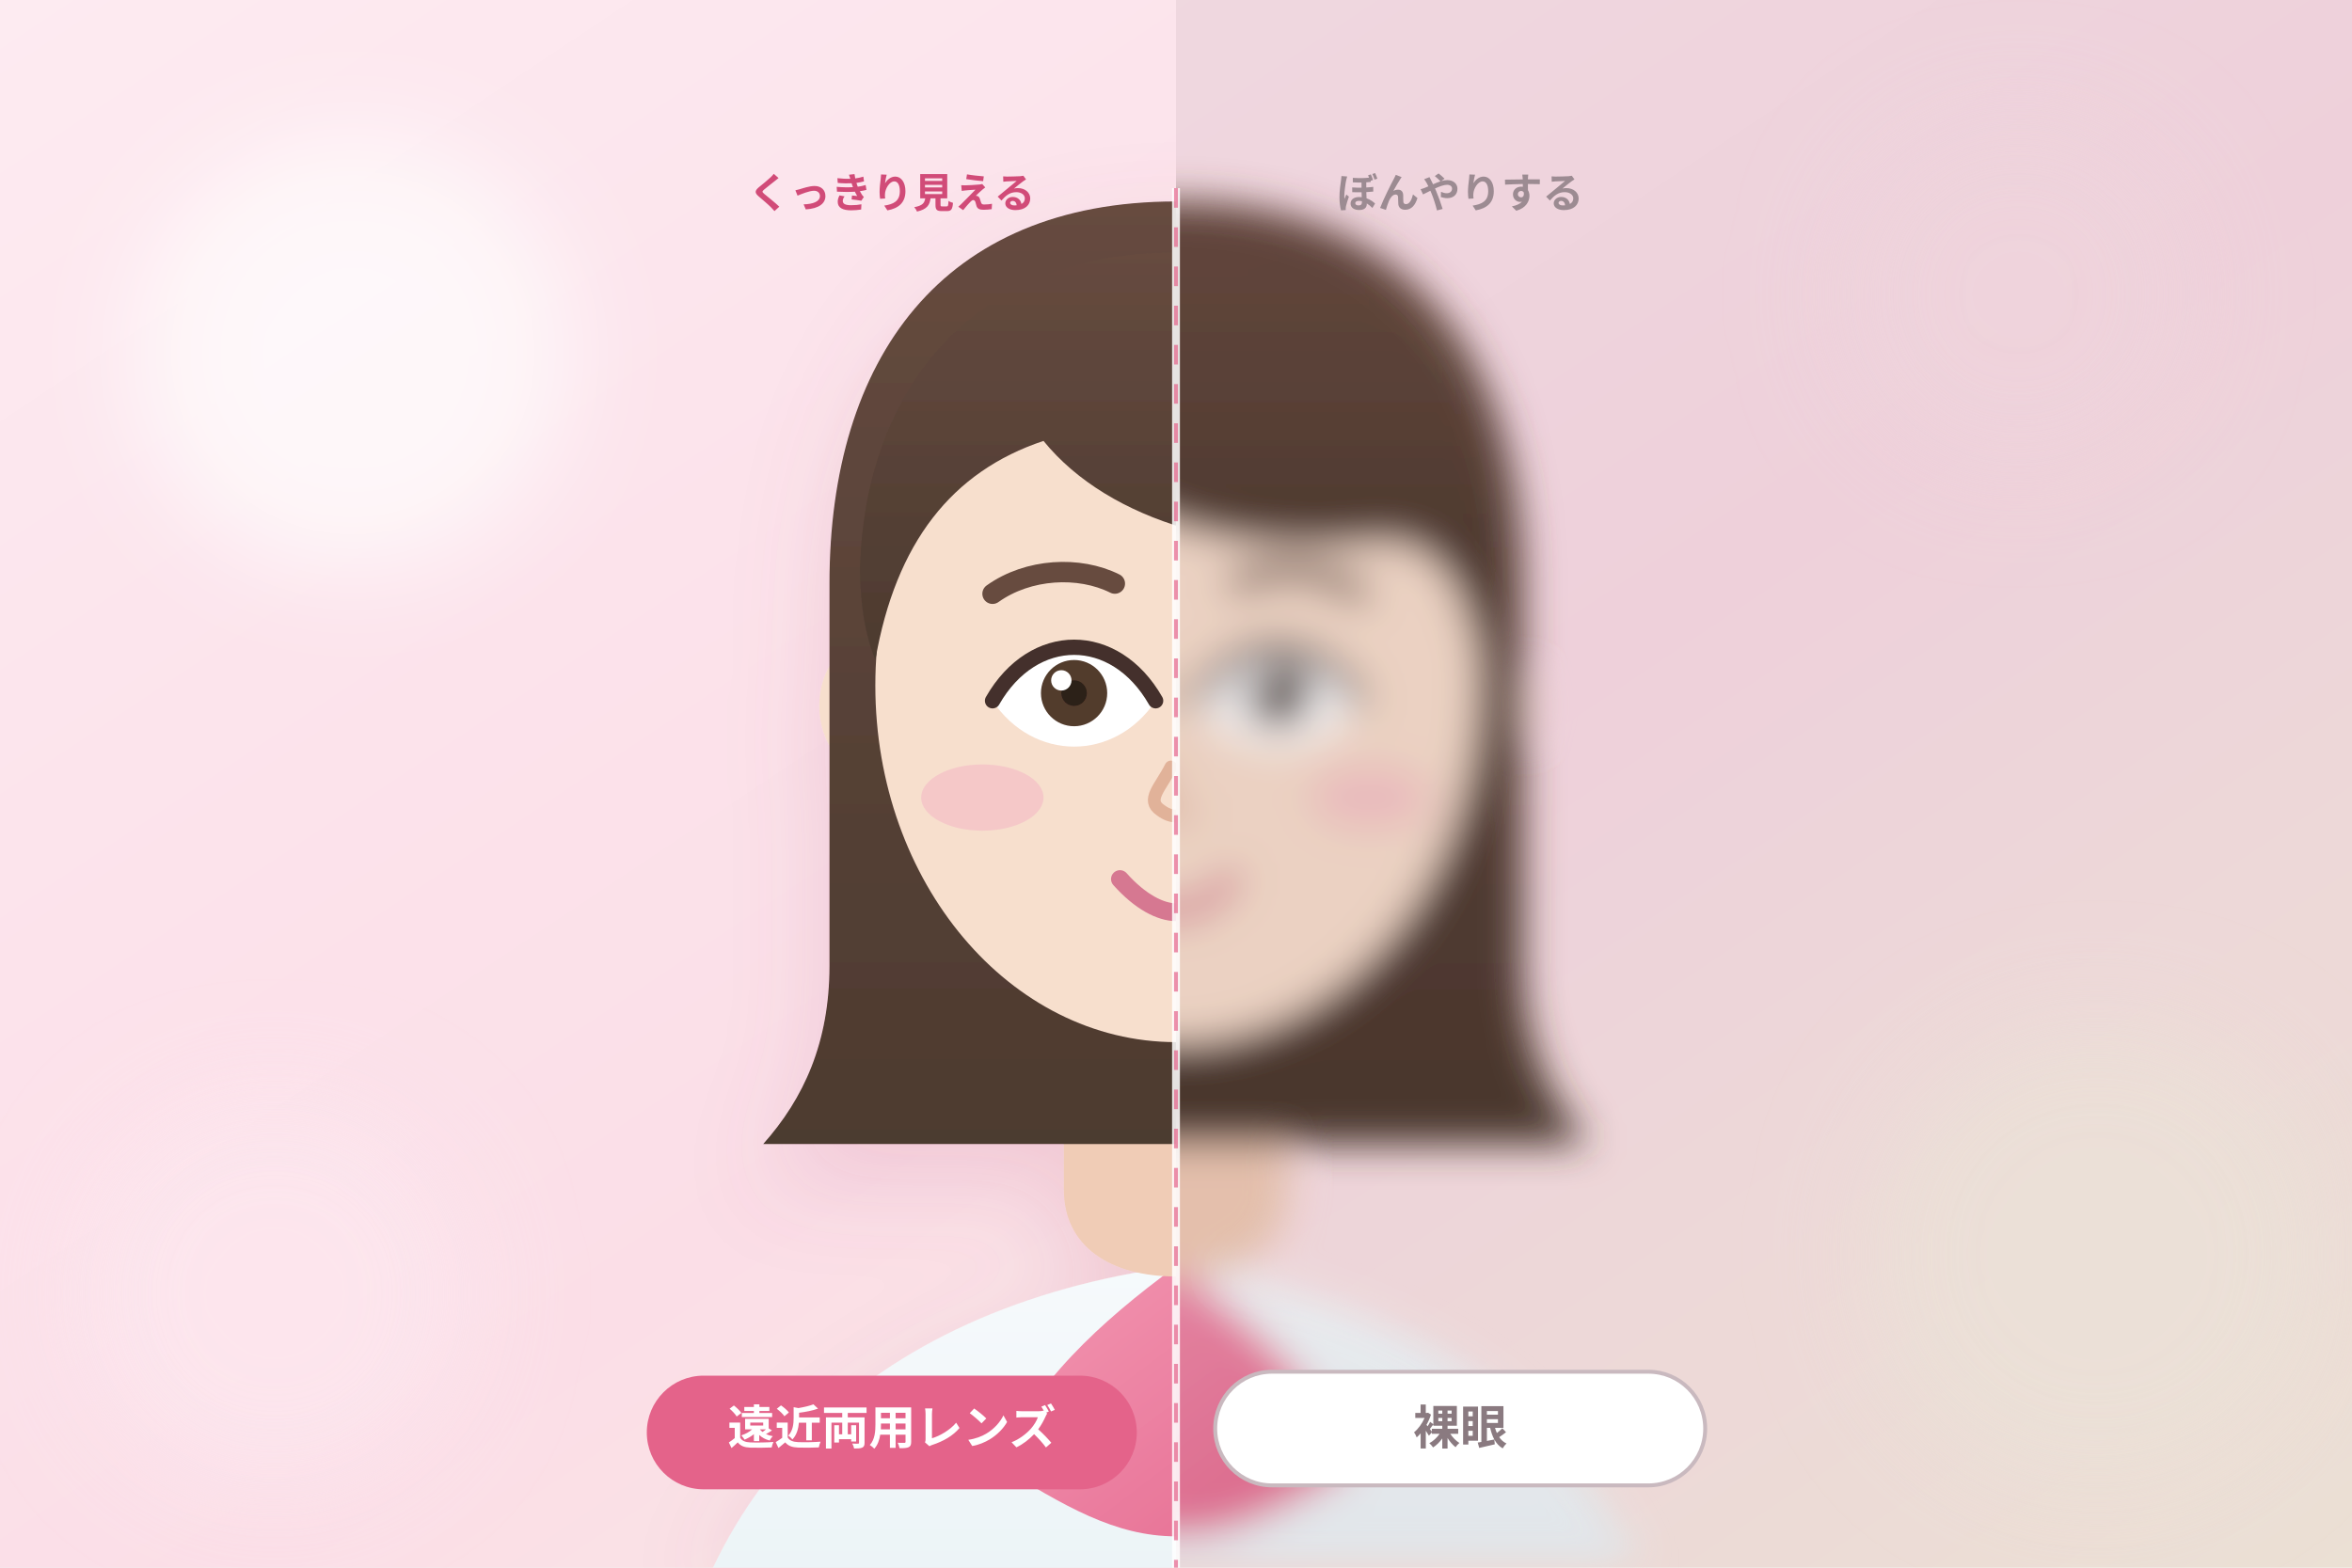
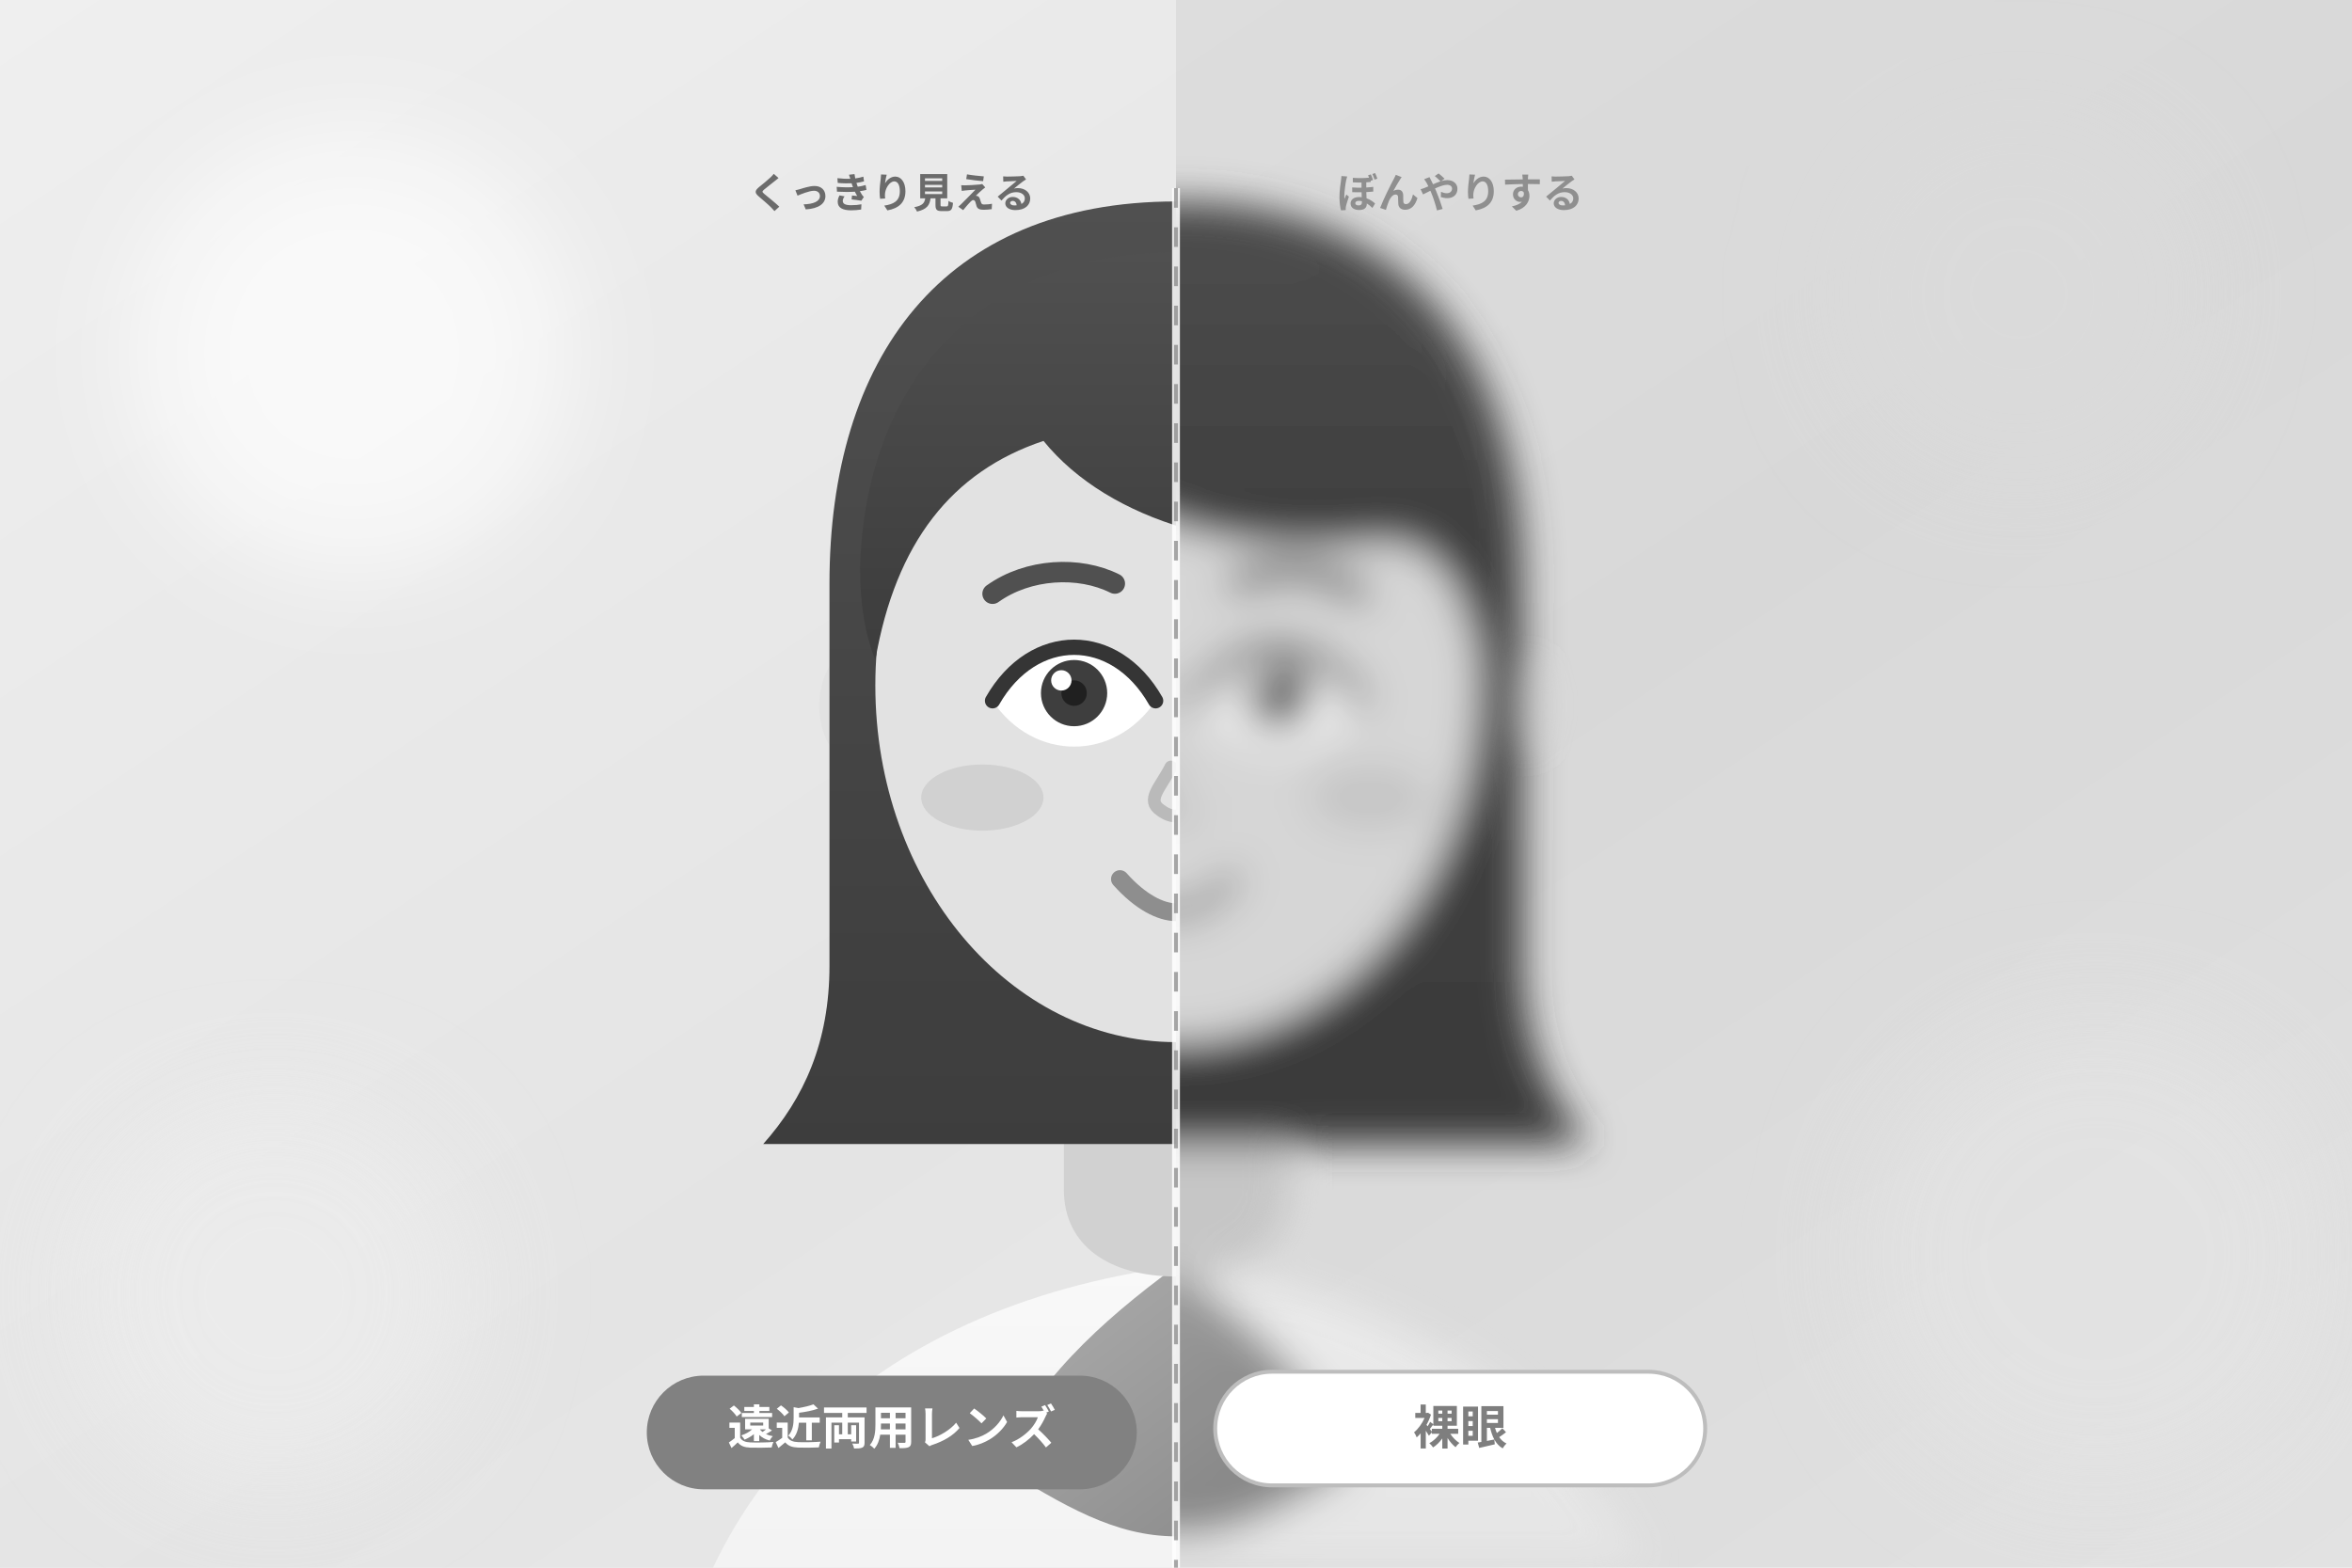
<svg xmlns="http://www.w3.org/2000/svg" viewBox="0 0 1200 800" width="1200" height="800" role="img" aria-labelledby="kvTitle kvDesc">
  <defs>
    <linearGradient id="kvBg" x1="0" y1="0" x2="1" y2="1">
-       <stop offset="0%" stop-color="#FDEAF0" />
-       <stop offset="55%" stop-color="#FBDCE6" />
-       <stop offset="100%" stop-color="#F7EDDF" />
+       <stop offset="0%" stop-color="#EEEEEE" />
+       <stop offset="55%" stop-color="#E3E3E3" />
+       <stop offset="100%" stop-color="#EEEEEE" />
    </linearGradient>
    <linearGradient id="kvHair" x1="0" y1="0" x2="0" y2="1">
-       <stop offset="0%" stop-color="#5E4235" />
-       <stop offset="100%" stop-color="#433026" />
+       <stop offset="0%" stop-color="#474747" />
+       <stop offset="100%" stop-color="#333333" />
    </linearGradient>
    <linearGradient id="kvTops" x1="0" y1="0" x2="0" y2="1">
-       <stop offset="0%" stop-color="#F5FAFC" />
-       <stop offset="100%" stop-color="#E4EEF3" />
+       <stop offset="0%" stop-color="#F9F9F9" />
+       <stop offset="100%" stop-color="#ECECEC" />
    </linearGradient>
    <linearGradient id="kvScarf" x1="0" y1="0" x2="1" y2="1">
-       <stop offset="0%" stop-color="#F292AF" />
-       <stop offset="100%" stop-color="#E4638A" />
+       <stop offset="0%" stop-color="#A9A9A9" />
+       <stop offset="100%" stop-color="#818181" />
    </linearGradient>
    <filter id="kvBlur" x="-15%" y="-15%" width="130%" height="130%">
      <feGaussianBlur stdDeviation="7.5" />
    </filter>
    <filter id="kvSoft" x="-30%" y="-30%" width="160%" height="160%">
      <feGaussianBlur stdDeviation="26" />
    </filter>
    <filter id="kvShadow" x="-30%" y="-30%" width="160%" height="160%">
-       <feDropShadow dx="0" dy="14" stdDeviation="18" flood-color="#B85B7B" flood-opacity=".18" />
+       <feDropShadow dx="0" dy="14" stdDeviation="18" flood-color="#717171" flood-opacity=".18" />
    </filter>
    <clipPath id="kvLeft">
      <rect x="0" y="0" width="600" height="800" />
    </clipPath>
    <clipPath id="kvRight">
      <rect x="600" y="0" width="600" height="800" />
    </clipPath>
    <g id="kvWoman">
      <path d="M398 800c4-116 82-190 202-206 120 16 198 90 202 206z" fill="url(#kvTops)" />
      <path d="M600 594c-30 22-56 46-70 78 26 16 46 28 70 28s44-12 70-28c-14-32-40-56-70-78z" fill="url(#kvScarf)" />
-       <path d="M556 486h88v78c0 22-18 34-44 34s-44-12-44-34z" fill="#EFC9B2" />
-       <ellipse cx="480" cy="374" rx="20" ry="26" fill="#F7DDCB" />
-       <ellipse cx="720" cy="374" rx="20" ry="26" fill="#F7DDCB" />
-       <circle cx="480" cy="404" r="7" fill="#F2A8BF" />
-       <circle cx="720" cy="404" r="7" fill="#F2A8BF" />
+       <path d="M556 486h88v78c0 22-18 34-44 34s-44-12-44-34z" fill="#CFCFCF" />
+       <ellipse cx="480" cy="374" rx="20" ry="26" fill="#E1E1E1" />
+       <ellipse cx="720" cy="374" rx="20" ry="26" fill="#E1E1E1" />
+       <circle cx="480" cy="404" r="7" fill="#B9B9B9" />
+       <circle cx="720" cy="404" r="7" fill="#B9B9B9" />
      <path d="M600 176c-92 0-136 62-136 150v150c0 30-10 52-26 70h324c-16-18-26-40-26-70V326c0-88-44-150-136-150z" fill="url(#kvHair)" />
-       <ellipse cx="600" cy="366" rx="118" ry="140" fill="#F7DDCB" />
+       <ellipse cx="600" cy="366" rx="118" ry="140" fill="#E1E1E1" />
      <path d="M600 196c-76 0-122 50-124 124 0 14 2 26 6 36 8-46 30-74 66-86 26 32 78 46 130 40 20-2 34 12 40 46 4-12 6-24 6-36-2-74-48-124-124-124z" fill="url(#kvHair)" />
-       <path d="M528 330c14-10 34-11 48-4" fill="none" stroke="#5E4235" stroke-width="8" stroke-linecap="round" />
-       <path d="M624 326c14-7 34-6 48 4" fill="none" stroke="#5E4235" stroke-width="8" stroke-linecap="round" />
+       <path d="M528 330c14-10 34-11 48-4" fill="none" stroke="#474747" stroke-width="8" stroke-linecap="round" />
+       <path d="M624 326c14-7 34-6 48 4" fill="none" stroke="#474747" stroke-width="8" stroke-linecap="round" />
      <g>
        <path d="M528 372c8-14 20-21 32-21s24 7 32 21c-8 12-20 18-32 18s-24-6-32-18z" fill="#FFFFFF" />
-         <circle cx="560" cy="369" r="13" fill="#4A3021" />
-         <circle cx="560" cy="369" r="5" fill="#20130B" />
+         <circle cx="560" cy="369" r="13" fill="#343434" />
+         <circle cx="560" cy="369" r="5" fill="#151515" />
        <circle cx="555" cy="364" r="4" fill="#FFFFFF" />
-         <path d="M528 372c8-14 20-21 32-21s24 7 32 21" fill="none" stroke="#3A2820" stroke-width="6" stroke-linecap="round" />
+         <path d="M528 372c8-14 20-21 32-21s24 7 32 21" fill="none" stroke="#2B2B2B" stroke-width="6" stroke-linecap="round" />
        <path d="M608 372c8-14 20-21 32-21s24 7 32 21c-8 12-20 18-32 18s-24-6-32-18z" fill="#FFFFFF" />
-         <circle cx="640" cy="369" r="13" fill="#4A3021" />
-         <circle cx="640" cy="369" r="5" fill="#20130B" />
+         <circle cx="640" cy="369" r="13" fill="#343434" />
+         <circle cx="640" cy="369" r="5" fill="#151515" />
        <circle cx="635" cy="364" r="4" fill="#FFFFFF" />
-         <path d="M608 372c8-14 20-21 32-21s24 7 32 21" fill="none" stroke="#3A2820" stroke-width="6" stroke-linecap="round" />
+         <path d="M608 372c8-14 20-21 32-21s24 7 32 21" fill="none" stroke="#2B2B2B" stroke-width="6" stroke-linecap="round" />
      </g>
-       <path d="M598 398c-4 8-10 13-4 17 4 3 8 3 12 0" fill="none" stroke="#E0AE94" stroke-width="5" stroke-linecap="round" />
-       <path d="M578 442c8 9 16 13 22 13s14-4 22-13" fill="none" stroke="#D4718C" stroke-width="7" stroke-linecap="round" />
-       <ellipse cx="524" cy="410" rx="24" ry="13" fill="#F2A8BF" opacity=".45" />
-       <ellipse cx="676" cy="410" rx="24" ry="13" fill="#F2A8BF" opacity=".45" />
+       <path d="M598 398c-4 8-10 13-4 17 4 3 8 3 12 0" fill="none" stroke="#B7B7B7" stroke-width="5" stroke-linecap="round" />
+       <path d="M578 442c8 9 16 13 22 13s14-4 22-13" fill="none" stroke="#888888" stroke-width="7" stroke-linecap="round" />
+       <ellipse cx="524" cy="410" rx="24" ry="13" fill="#B9B9B9" opacity=".45" />
+       <ellipse cx="676" cy="410" rx="24" ry="13" fill="#B9B9B9" opacity=".45" />
    </g>
  </defs>
  <rect width="1200" height="800" fill="url(#kvBg)" />
  <g filter="url(#kvSoft)" opacity=".7">
    <circle cx="180" cy="180" r="110" fill="#FFFFFF" />
-     <circle cx="1030" cy="150" r="90" fill="#FCE0E8" />
-     <circle cx="1070" cy="640" r="120" fill="#F7EFE2" />
-     <circle cx="140" cy="660" r="100" fill="#FDE7EE" />
+     <circle cx="1030" cy="150" r="90" fill="#E7E7E7" />
+     <circle cx="1070" cy="640" r="120" fill="#F0F0F0" />
+     <circle cx="140" cy="660" r="100" fill="#ECECEC" />
  </g>
  <g clip-path="url(#kvLeft)">
    <g transform="translate(600 420) scale(1.3) translate(-600 -420)">
-       <use href="#kvWoman" filter="url(#kvShadow)" />
+       <use href="#kvWoman" />
    </g>
    <rect width="1200" height="800" fill="#FFFFFF" opacity=".05" />
  </g>
  <g clip-path="url(#kvRight)">
    <g transform="translate(600 420) scale(1.3) translate(-600 -420)">
      <use href="#kvWoman" filter="url(#kvBlur)" />
    </g>
-     <rect width="1200" height="800" fill="#7A6A72" opacity=".10" />
+     <rect width="1200" height="800" fill="#6E6E6E" opacity=".10" />
  </g>
  <line x1="600" y1="96" x2="600" y2="800" stroke="#FFFFFF" stroke-width="4" opacity=".85" />
-   <line x1="600" y1="96" x2="600" y2="800" stroke="#E4638A" stroke-width="2" stroke-dasharray="10 10" opacity=".7" />
-   <g font-family="'Noto Sans JP','Hiragino Sans','Yu Gothic',sans-serif" text-anchor="middle">
+   <line x1="600" y1="96" x2="600" y2="800" stroke="#818181" stroke-width="2" stroke-dasharray="10 10" opacity=".7" />
+   <g font-family="system-ui,-apple-system,BlinkMacSystemFont,'Segoe UI','Hiragino Sans','Hiragino Kaku Gothic ProN','Yu Gothic','Meiryo',sans-serif" text-anchor="middle">
    <g>
-       <rect x="330" y="702" width="250" height="58" rx="29" fill="#E4638A" />
+       <rect x="330" y="702" width="250" height="58" rx="29" fill="#818181" />
      <text x="455" y="737" font-size="24" font-weight="700" fill="#FFFFFF">遠近両用レンズ</text>
    </g>
    <g>
-       <rect x="620" y="700" width="250" height="58" rx="29" fill="#FFFFFF" stroke="#C9B9BF" stroke-width="2" />
-       <text x="745" y="737" font-size="24" font-weight="700" fill="#8A7A80">裸眼</text>
+       <rect x="620" y="700" width="250" height="58" rx="29" fill="#FFFFFF" stroke="#BDBDBD" stroke-width="2" />
+       <text x="745" y="737" font-size="24" font-weight="700" fill="#7E7E7E">裸眼</text>
    </g>
-     <text x="455" y="106" font-size="21" font-weight="700" fill="#D14B78">くっきり見える</text>
-     <text x="745" y="106" font-size="21" font-weight="700" fill="#9C8B92">ぼんやりする</text>
+     <text x="455" y="106" font-size="21" font-weight="700" fill="#6B6B6B">くっきり見える</text>
+     <text x="745" y="106" font-size="21" font-weight="700" fill="#8F8F8F">ぼんやりする</text>
  </g>
</svg>
